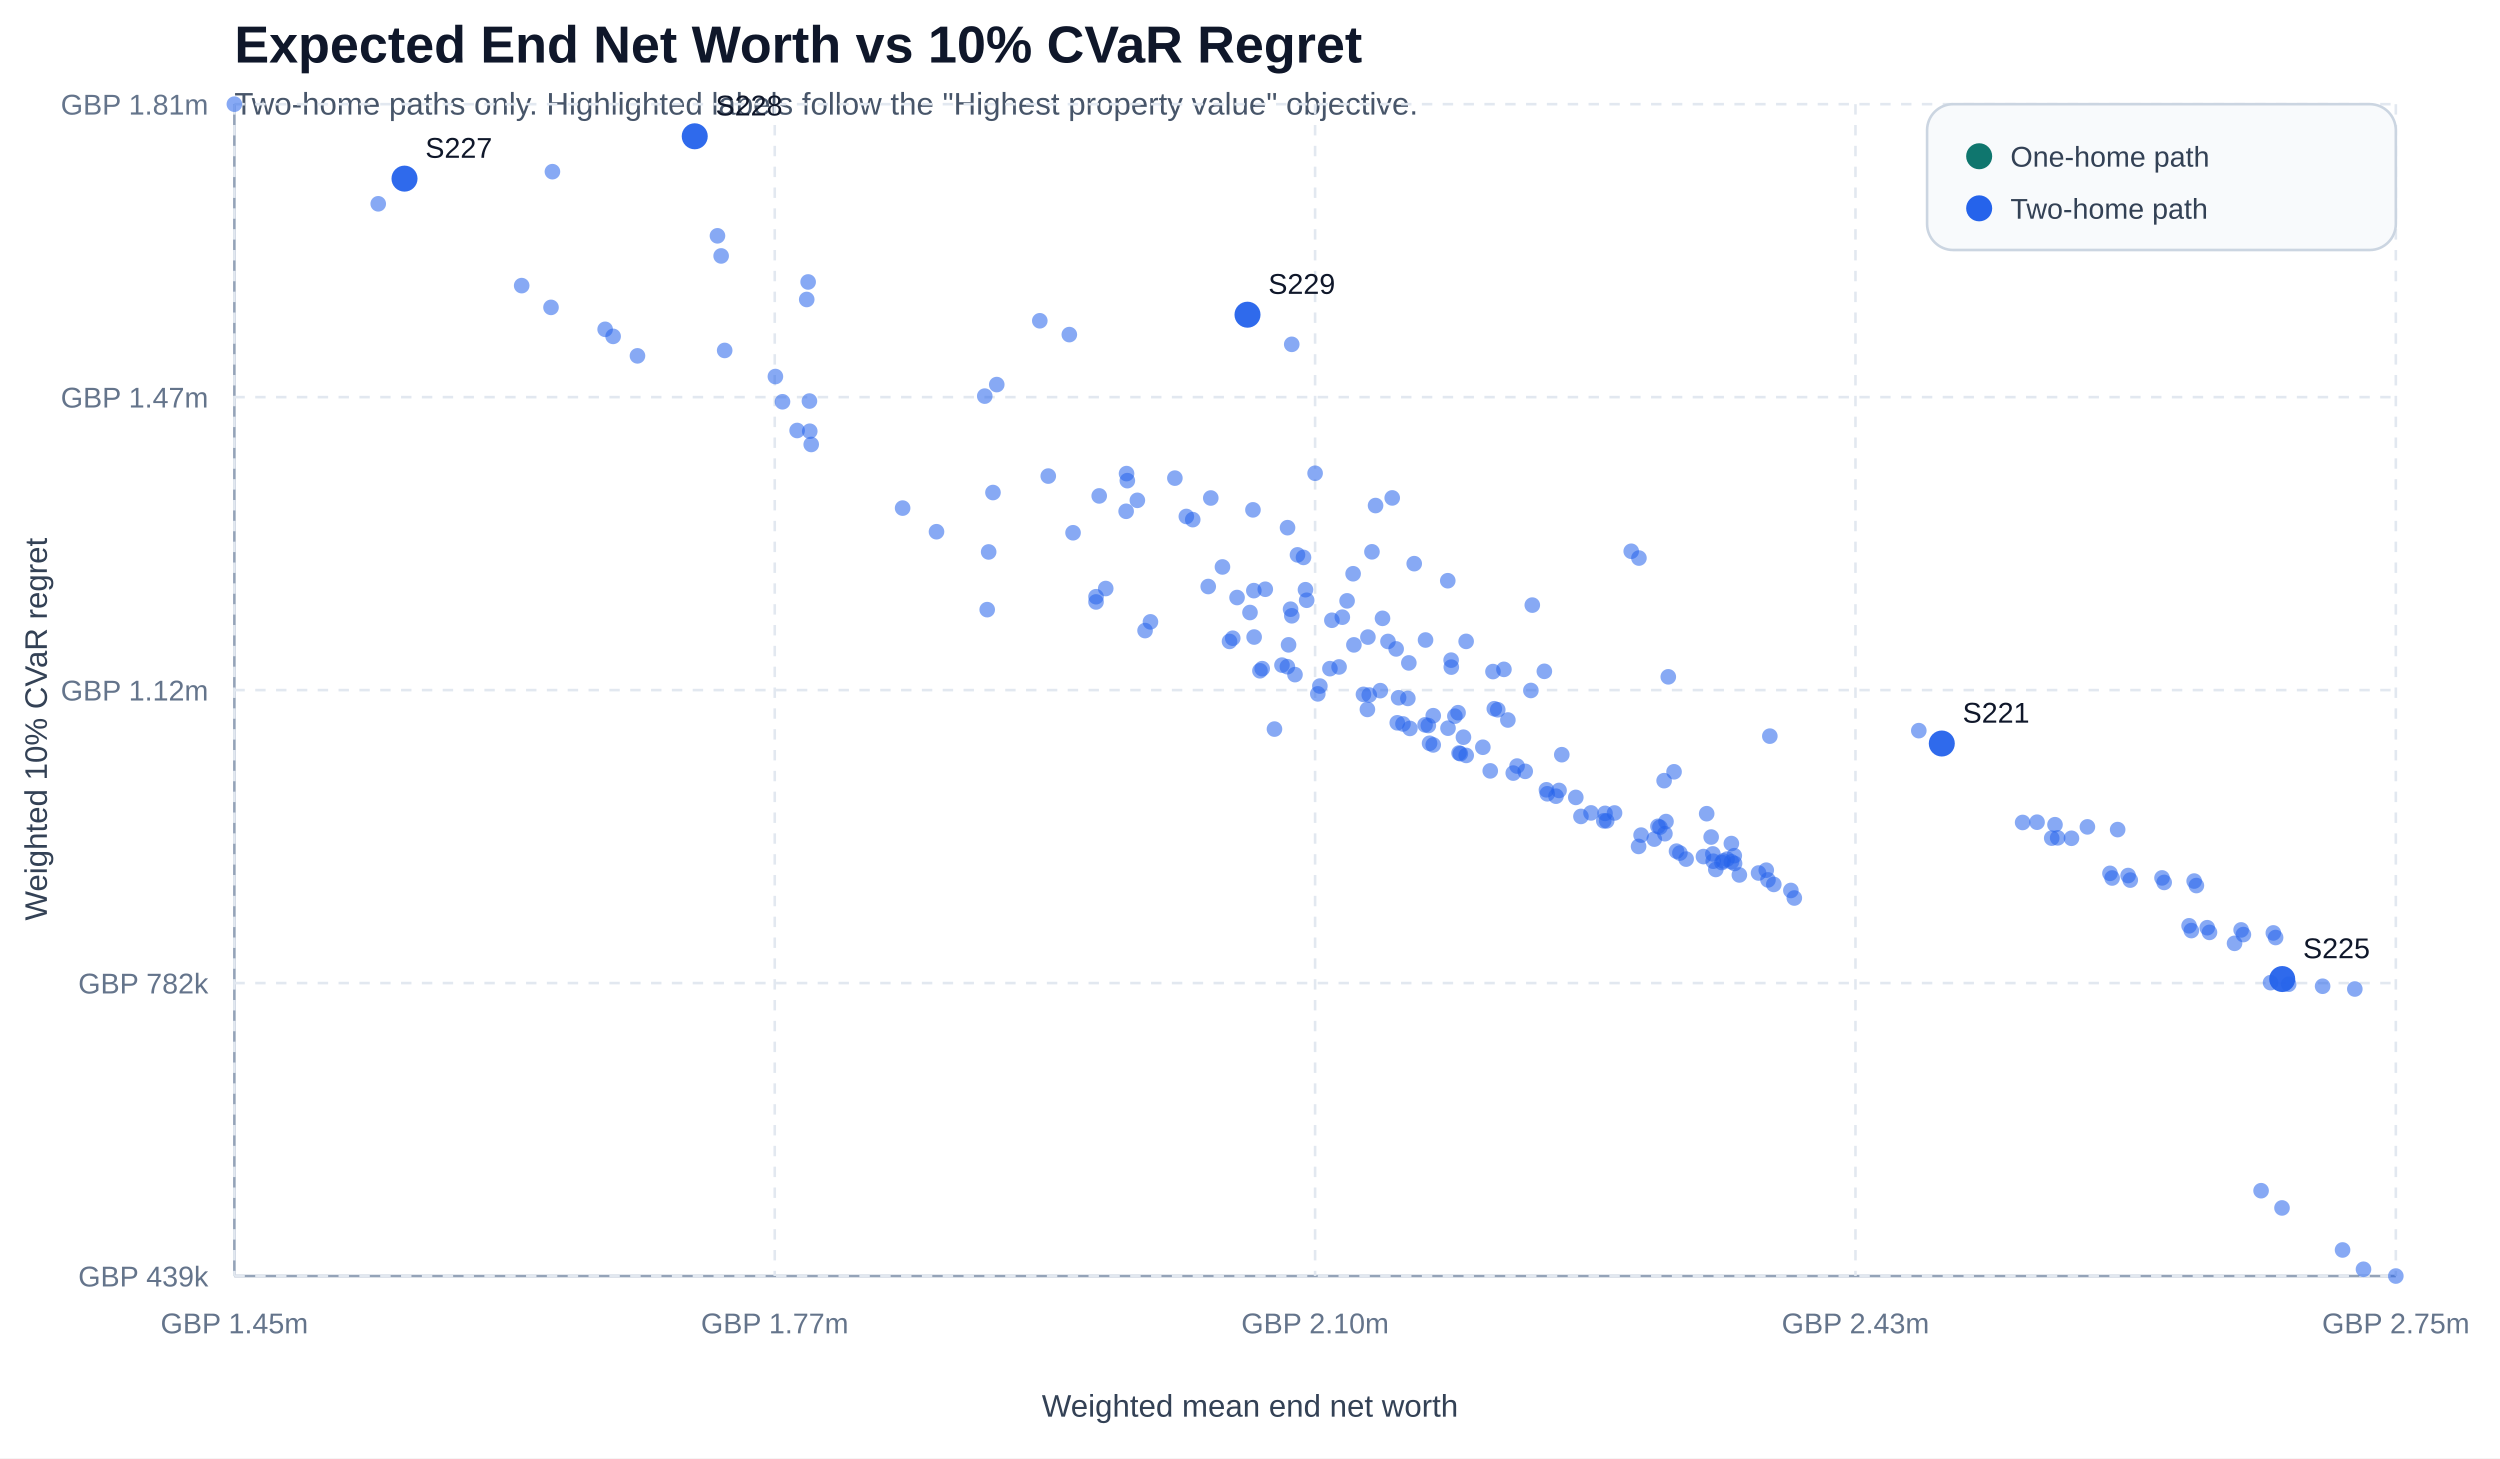
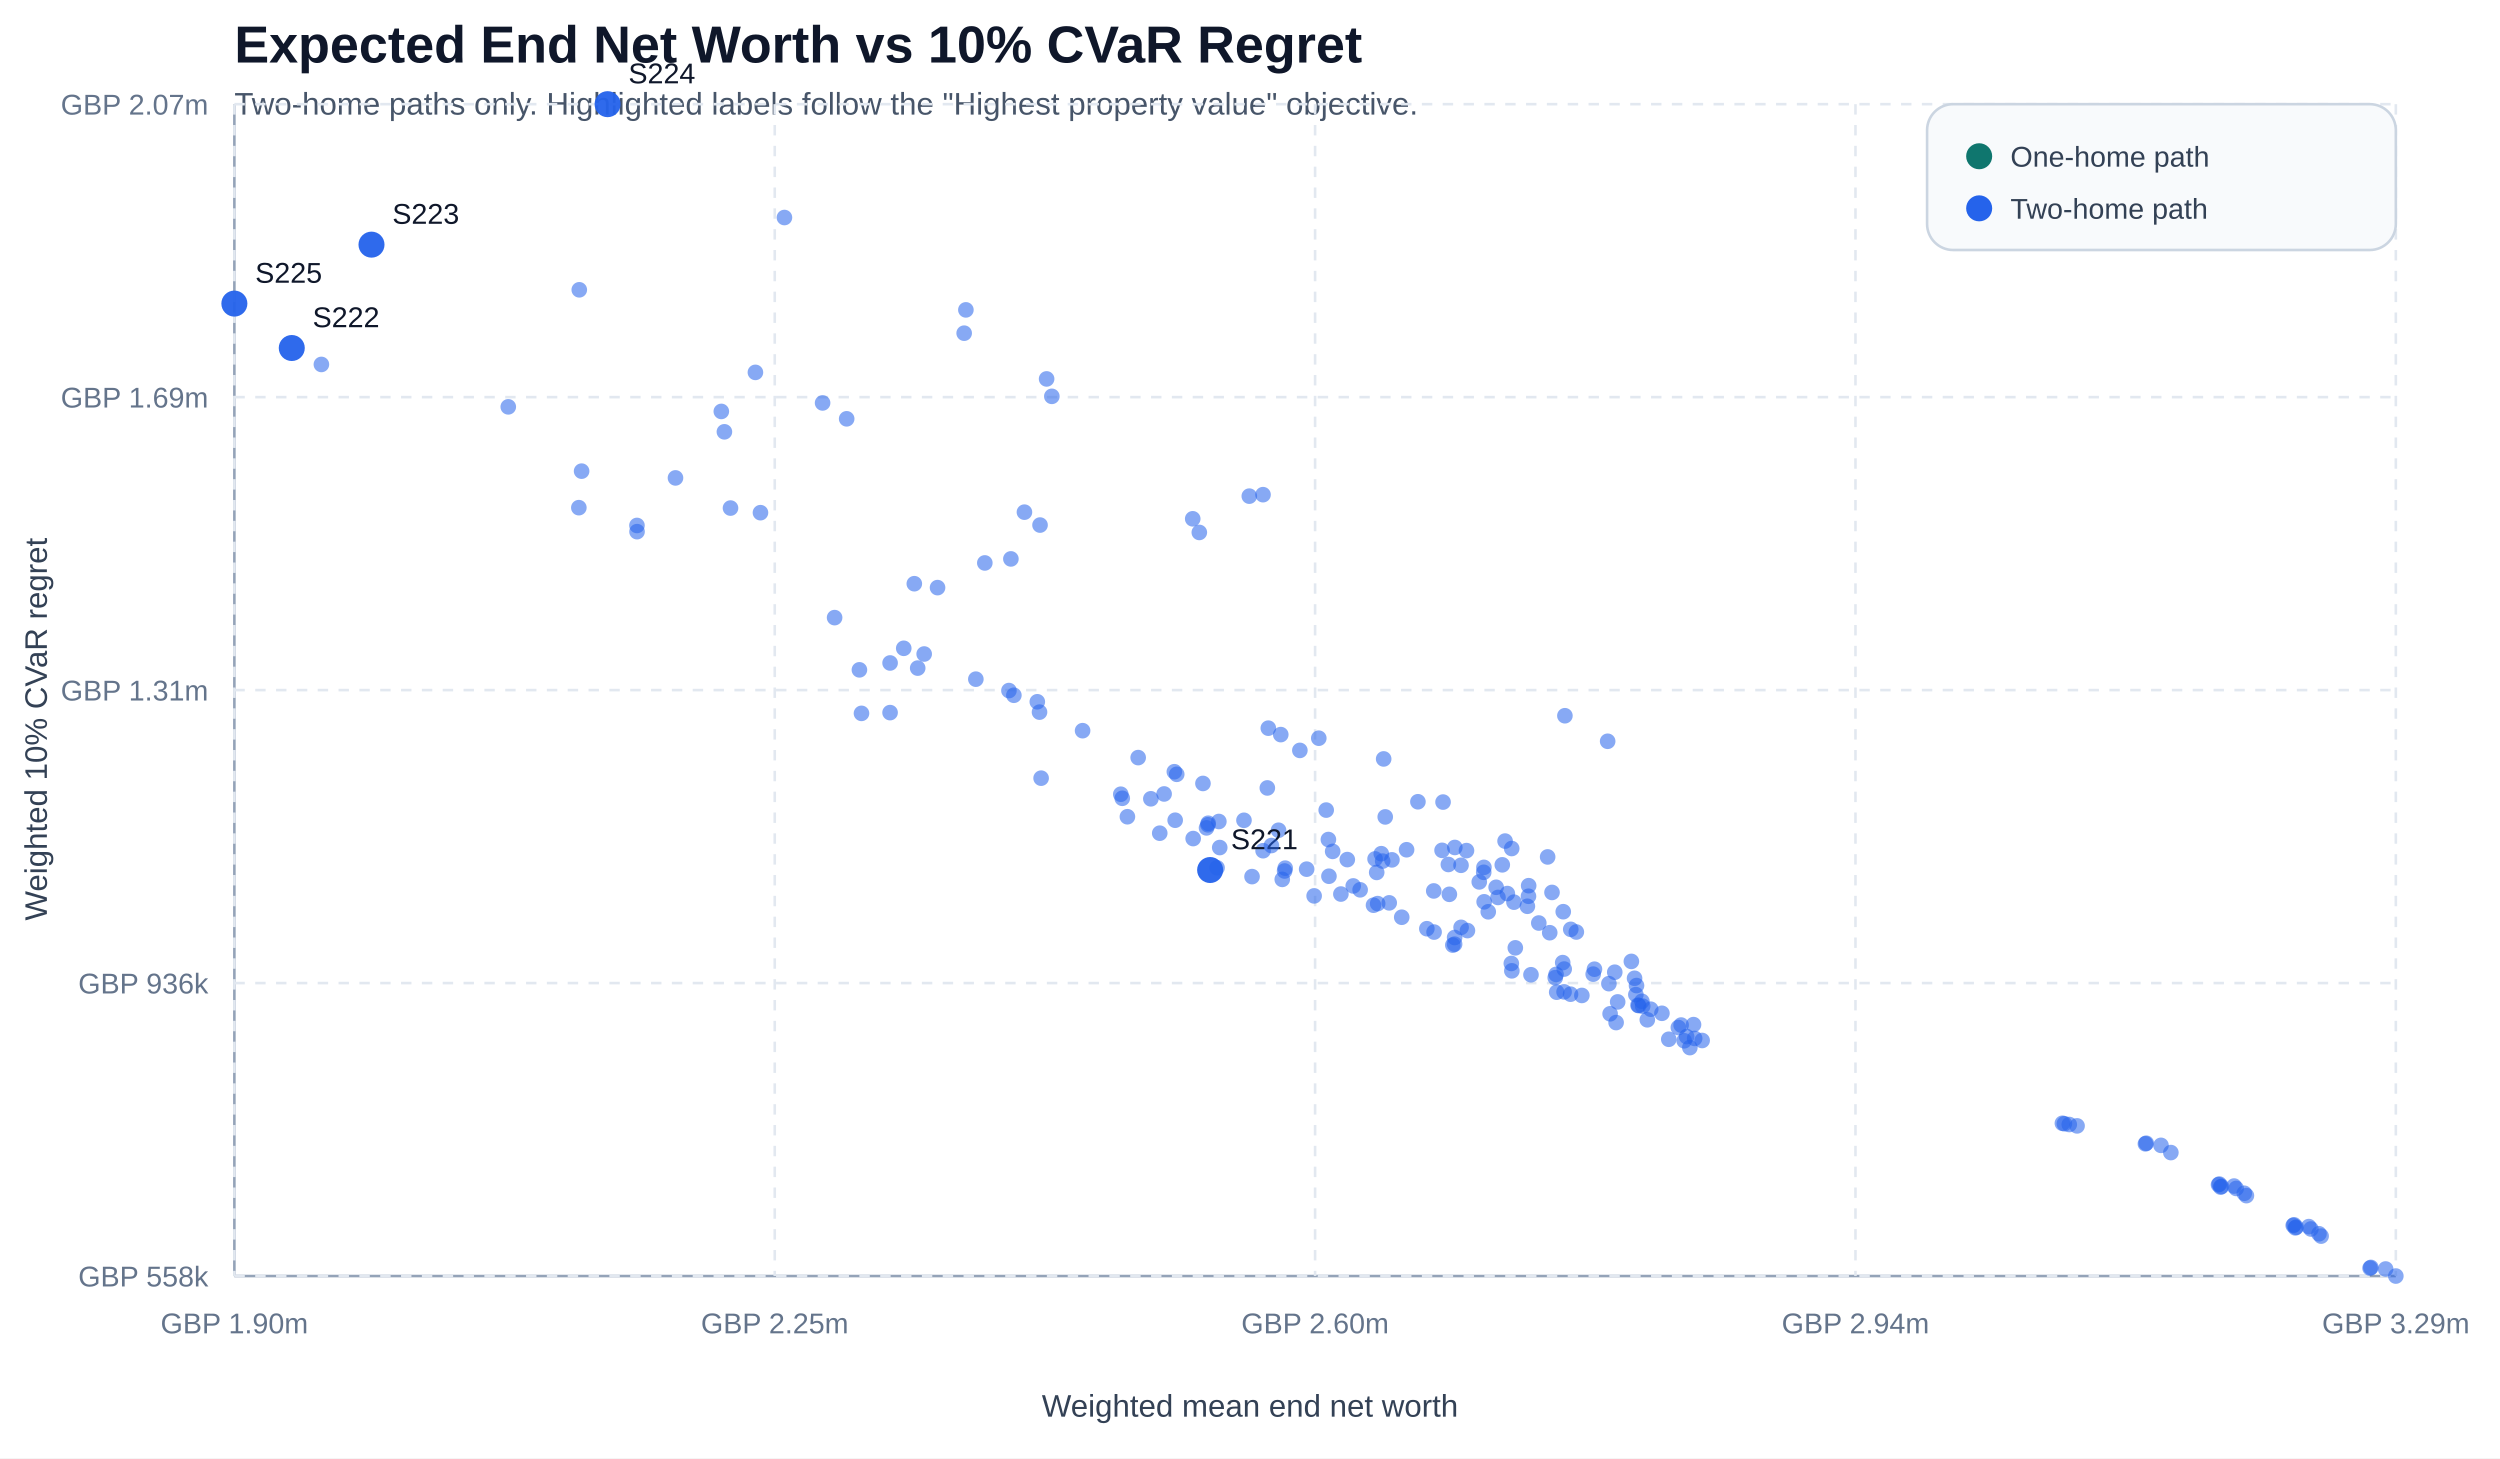
<svg xmlns="http://www.w3.org/2000/svg" width="960" height="560" viewBox="0 0 960 560">
  <rect width="960" height="560" fill="#ffffff" />
  <text x="90" y="24" font-size="20" font-family="Arial, sans-serif" font-weight="700" fill="#0f172a">Expected End Net Worth vs 10% CVaR Regret</text>
  <text x="90" y="44" font-size="12" font-family="Arial, sans-serif" fill="#475569">Two-home paths only. Highlighted labels follow the "Highest property value" objective.</text>
  <line x1="90" y1="490" x2="920" y2="490" stroke="#94a3b8" />
  <line x1="90" y1="40" x2="90" y2="490" stroke="#94a3b8" />
  <line x1="90" y1="40" x2="90" y2="490" stroke="#e2e8f0" stroke-dasharray="4 4" />
  <line x1="90" y1="490" x2="920" y2="490" stroke="#e2e8f0" stroke-dasharray="4 4" />
-   <text x="90" y="512" text-anchor="middle" font-size="11" font-family="Arial, sans-serif" fill="#64748b">GBP 1.45m</text>
-   <text x="80" y="494" text-anchor="end" font-size="11" font-family="Arial, sans-serif" fill="#64748b">GBP 439k</text>
+   <text x="90" y="512" text-anchor="middle" font-size="11" font-family="Arial, sans-serif" fill="#64748b">GBP 1.90m</text>
+   <text x="80" y="494" text-anchor="end" font-size="11" font-family="Arial, sans-serif" fill="#64748b">GBP 558k</text>
  <line x1="297.5" y1="40" x2="297.5" y2="490" stroke="#e2e8f0" stroke-dasharray="4 4" />
  <line x1="90" y1="377.5" x2="920" y2="377.5" stroke="#e2e8f0" stroke-dasharray="4 4" />
-   <text x="297.5" y="512" text-anchor="middle" font-size="11" font-family="Arial, sans-serif" fill="#64748b">GBP 1.77m</text>
-   <text x="80" y="381.5" text-anchor="end" font-size="11" font-family="Arial, sans-serif" fill="#64748b">GBP 782k</text>
+   <text x="297.5" y="512" text-anchor="middle" font-size="11" font-family="Arial, sans-serif" fill="#64748b">GBP 2.25m</text>
+   <text x="80" y="381.5" text-anchor="end" font-size="11" font-family="Arial, sans-serif" fill="#64748b">GBP 936k</text>
  <line x1="505" y1="40" x2="505" y2="490" stroke="#e2e8f0" stroke-dasharray="4 4" />
  <line x1="90" y1="265" x2="920" y2="265" stroke="#e2e8f0" stroke-dasharray="4 4" />
-   <text x="505" y="512" text-anchor="middle" font-size="11" font-family="Arial, sans-serif" fill="#64748b">GBP 2.10m</text>
-   <text x="80" y="269" text-anchor="end" font-size="11" font-family="Arial, sans-serif" fill="#64748b">GBP 1.12m</text>
+   <text x="505" y="512" text-anchor="middle" font-size="11" font-family="Arial, sans-serif" fill="#64748b">GBP 2.60m</text>
+   <text x="80" y="269" text-anchor="end" font-size="11" font-family="Arial, sans-serif" fill="#64748b">GBP 1.31m</text>
  <line x1="712.5" y1="40" x2="712.5" y2="490" stroke="#e2e8f0" stroke-dasharray="4 4" />
  <line x1="90" y1="152.5" x2="920" y2="152.5" stroke="#e2e8f0" stroke-dasharray="4 4" />
-   <text x="712.5" y="512" text-anchor="middle" font-size="11" font-family="Arial, sans-serif" fill="#64748b">GBP 2.43m</text>
-   <text x="80" y="156.5" text-anchor="end" font-size="11" font-family="Arial, sans-serif" fill="#64748b">GBP 1.47m</text>
+   <text x="712.5" y="512" text-anchor="middle" font-size="11" font-family="Arial, sans-serif" fill="#64748b">GBP 2.94m</text>
+   <text x="80" y="156.5" text-anchor="end" font-size="11" font-family="Arial, sans-serif" fill="#64748b">GBP 1.69m</text>
  <line x1="920" y1="40" x2="920" y2="490" stroke="#e2e8f0" stroke-dasharray="4 4" />
  <line x1="90" y1="40" x2="920" y2="40" stroke="#e2e8f0" stroke-dasharray="4 4" />
-   <text x="920" y="512" text-anchor="middle" font-size="11" font-family="Arial, sans-serif" fill="#64748b">GBP 2.75m</text>
-   <text x="80" y="44" text-anchor="end" font-size="11" font-family="Arial, sans-serif" fill="#64748b">GBP 1.81m</text>
+   <text x="920" y="512" text-anchor="middle" font-size="11" font-family="Arial, sans-serif" fill="#64748b">GBP 3.29m</text>
+   <text x="80" y="44" text-anchor="end" font-size="11" font-family="Arial, sans-serif" fill="#64748b">GBP 2.07m</text>
  <polyline points="920,490" fill="none" stroke="#0f766e" stroke-width="2.5" />
-   <circle cx="548.948" cy="285.415" r="3" fill="#2563eb" opacity="0.55" />
-   <circle cx="483.819" cy="257.584" r="3" fill="#2563eb" opacity="0.55" />
-   <circle cx="506.037" cy="266.446" r="3" fill="#2563eb" opacity="0.55" />
-   <circle cx="560.278" cy="289.164" r="3" fill="#2563eb" opacity="0.55" />
-   <circle cx="536.544" cy="277.553" r="3" fill="#2563eb" opacity="0.55" />
-   <circle cx="647.477" cy="329.896" r="3" fill="#2563eb" opacity="0.55" />
-   <circle cx="441.774" cy="238.793" r="3" fill="#2563eb" opacity="0.55" />
-   <circle cx="573.304" cy="257.886" r="3" fill="#2563eb" opacity="0.55" />
-   <circle cx="629.215" cy="325.03" r="3" fill="#2563eb" opacity="0.55" />
-   <circle cx="484.683" cy="256.763" r="3" fill="#2563eb" opacity="0.55" />
-   <circle cx="597.499" cy="305.733" r="3" fill="#2563eb" opacity="0.55" />
-   <circle cx="610.951" cy="312.157" r="3" fill="#2563eb" opacity="0.55" />
-   <circle cx="658.864" cy="333.877" r="3" fill="#2563eb" opacity="0.55" />
-   <circle cx="562.998" cy="246.292" r="3" fill="#2563eb" opacity="0.55" />
-   <circle cx="420.878" cy="231.15" r="3" fill="#2563eb" opacity="0.55" />
-   <circle cx="557.295" cy="256.173" r="3" fill="#2563eb" opacity="0.55" />
-   <circle cx="538.747" cy="277.993" r="3" fill="#2563eb" opacity="0.55" />
-   <circle cx="572.257" cy="296.018" r="3" fill="#2563eb" opacity="0.55" />
-   <circle cx="639.746" cy="315.482" r="3" fill="#2563eb" opacity="0.55" />
-   <circle cx="557.234" cy="253.497" r="3" fill="#2563eb" opacity="0.55" />
-   <circle cx="594.155" cy="304.814" r="3" fill="#2563eb" opacity="0.55" />
-   <circle cx="645.08" cy="327.574" r="3" fill="#2563eb" opacity="0.55" />
-   <circle cx="635.24" cy="322.22" r="3" fill="#2563eb" opacity="0.55" />
-   <circle cx="581.093" cy="296.868" r="3" fill="#2563eb" opacity="0.55" />
-   <circle cx="547.227" cy="278.343" r="3" fill="#2563eb" opacity="0.55" />
-   <circle cx="523.568" cy="266.64" r="3" fill="#2563eb" opacity="0.55" />
-   <circle cx="616.971" cy="315.213" r="3" fill="#2563eb" opacity="0.55" />
-   <circle cx="547.403" cy="245.765" r="3" fill="#2563eb" opacity="0.55" />
-   <circle cx="607.08" cy="313.507" r="3" fill="#2563eb" opacity="0.55" />
-   <circle cx="598.677" cy="303.532" r="3" fill="#2563eb" opacity="0.55" />
-   <circle cx="494.348" cy="256.014" r="3" fill="#2563eb" opacity="0.55" />
-   <circle cx="615.855" cy="315.202" r="3" fill="#2563eb" opacity="0.55" />
-   <circle cx="585.686" cy="296.196" r="3" fill="#2563eb" opacity="0.55" />
-   <circle cx="561.961" cy="283.082" r="3" fill="#2563eb" opacity="0.55" />
-   <circle cx="541.406" cy="279.715" r="3" fill="#2563eb" opacity="0.55" />
-   <circle cx="550.353" cy="286.052" r="3" fill="#2563eb" opacity="0.55" />
-   <circle cx="667.917" cy="335.982" r="3" fill="#2563eb" opacity="0.55" />
-   <circle cx="619.985" cy="312.181" r="3" fill="#2563eb" opacity="0.55" />
-   <circle cx="540.991" cy="254.559" r="3" fill="#2563eb" opacity="0.55" />
-   <circle cx="536.123" cy="249.184" r="3" fill="#2563eb" opacity="0.55" />
-   <circle cx="530.882" cy="237.443" r="3" fill="#2563eb" opacity="0.55" />
-   <circle cx="654.128" cy="328.925" r="3" fill="#2563eb" opacity="0.55" />
-   <circle cx="472.132" cy="246.303" r="3" fill="#2563eb" opacity="0.55" />
-   <circle cx="517.278" cy="230.728" r="3" fill="#2563eb" opacity="0.55" />
-   <circle cx="582.558" cy="294.166" r="3" fill="#2563eb" opacity="0.55" />
-   <circle cx="525.795" cy="266.894" r="3" fill="#2563eb" opacity="0.55" />
-   <circle cx="689.018" cy="344.838" r="3" fill="#2563eb" opacity="0.55" />
-   <circle cx="630.179" cy="320.685" r="3" fill="#2563eb" opacity="0.55" />
-   <circle cx="616.338" cy="312.333" r="3" fill="#2563eb" opacity="0.55" />
-   <circle cx="540.614" cy="268.191" r="3" fill="#2563eb" opacity="0.55" />
-   <circle cx="525.278" cy="244.641" r="3" fill="#2563eb" opacity="0.55" />
-   <circle cx="506.828" cy="263.449" r="3" fill="#2563eb" opacity="0.55" />
-   <circle cx="605.105" cy="306.202" r="3" fill="#2563eb" opacity="0.55" />
-   <circle cx="511.439" cy="238.181" r="3" fill="#2563eb" opacity="0.55" />
-   <circle cx="661.717" cy="330.586" r="3" fill="#2563eb" opacity="0.55" />
-   <circle cx="560.763" cy="289.418" r="3" fill="#2563eb" opacity="0.55" />
-   <circle cx="496.055" cy="236.467" r="3" fill="#2563eb" opacity="0.55" />
-   <circle cx="473.375" cy="245.078" r="3" fill="#2563eb" opacity="0.55" />
-   <circle cx="657.869" cy="330.706" r="3" fill="#2563eb" opacity="0.55" />
-   <circle cx="664.874" cy="330.934" r="3" fill="#2563eb" opacity="0.55" />
-   <circle cx="643.78" cy="326.843" r="3" fill="#2563eb" opacity="0.55" />
-   <circle cx="420.879" cy="229.136" r="3" fill="#2563eb" opacity="0.55" />
-   <circle cx="569.41" cy="286.943" r="3" fill="#2563eb" opacity="0.55" />
-   <circle cx="593.834" cy="303.283" r="3" fill="#2563eb" opacity="0.55" />
-   <circle cx="657.736" cy="327.906" r="3" fill="#2563eb" opacity="0.55" />
-   <circle cx="525.082" cy="272.42" r="3" fill="#2563eb" opacity="0.55" />
-   <circle cx="587.854" cy="265.142" r="3" fill="#2563eb" opacity="0.55" />
-   <circle cx="599.722" cy="289.803" r="3" fill="#2563eb" opacity="0.55" />
-   <circle cx="492.278" cy="255.403" r="3" fill="#2563eb" opacity="0.55" />
-   <circle cx="593.03" cy="257.788" r="3" fill="#2563eb" opacity="0.55" />
-   <circle cx="573.814" cy="272.155" r="3" fill="#2563eb" opacity="0.55" />
-   <circle cx="497.277" cy="259.056" r="3" fill="#2563eb" opacity="0.55" />
-   <circle cx="681.139" cy="339.621" r="3" fill="#2563eb" opacity="0.55" />
-   <circle cx="515.452" cy="236.995" r="3" fill="#2563eb" opacity="0.55" />
-   <circle cx="559.901" cy="273.676" r="3" fill="#2563eb" opacity="0.55" />
-   <circle cx="575.135" cy="272.55" r="3" fill="#2563eb" opacity="0.55" />
-   <circle cx="481.587" cy="244.621" r="3" fill="#2563eb" opacity="0.55" />
-   <circle cx="661.206" cy="331.213" r="3" fill="#2563eb" opacity="0.55" />
-   <circle cx="577.509" cy="257.035" r="3" fill="#2563eb" opacity="0.55" />
-   <circle cx="548.478" cy="278.603" r="3" fill="#2563eb" opacity="0.55" />
-   <circle cx="636.646" cy="317.303" r="3" fill="#2563eb" opacity="0.55" />
-   <circle cx="655.364" cy="312.46" r="3" fill="#2563eb" opacity="0.55" />
-   <circle cx="501.764" cy="230.498" r="3" fill="#2563eb" opacity="0.55" />
-   <circle cx="675.289" cy="335.236" r="3" fill="#2563eb" opacity="0.55" />
-   <circle cx="519.898" cy="247.633" r="3" fill="#2563eb" opacity="0.55" />
+   <circle cx="557.884" cy="362.924" r="3" fill="#2563eb" opacity="0.55" />
+   <circle cx="493.283" cy="334.461" r="3" fill="#2563eb" opacity="0.55" />
+   <circle cx="600.08" cy="369.644" r="3" fill="#2563eb" opacity="0.55" />
+   <circle cx="620.066" cy="373.333" r="3" fill="#2563eb" opacity="0.55" />
+   <circle cx="514.9" cy="343.313" r="3" fill="#2563eb" opacity="0.55" />
+   <circle cx="527.43" cy="347.602" r="3" fill="#2563eb" opacity="0.55" />
+   <circle cx="550.686" cy="357.916" r="3" fill="#2563eb" opacity="0.55" />
+   <circle cx="492.389" cy="337.686" r="3" fill="#2563eb" opacity="0.55" />
+   <circle cx="451.268" cy="314.966" r="3" fill="#2563eb" opacity="0.55" />
+   <circle cx="504.629" cy="344.022" r="3" fill="#2563eb" opacity="0.55" />
+   <circle cx="530.412" cy="327.816" r="3" fill="#2563eb" opacity="0.55" />
+   <circle cx="430.951" cy="306.546" r="3" fill="#2563eb" opacity="0.55" />
+   <circle cx="493.515" cy="333.369" r="3" fill="#2563eb" opacity="0.55" />
+   <circle cx="590.896" cy="354.44" r="3" fill="#2563eb" opacity="0.55" />
+   <circle cx="556.557" cy="343.417" r="3" fill="#2563eb" opacity="0.55" />
+   <circle cx="595.095" cy="358.161" r="3" fill="#2563eb" opacity="0.55" />
+   <circle cx="529.023" cy="346.986" r="3" fill="#2563eb" opacity="0.55" />
+   <circle cx="603.168" cy="356.868" r="3" fill="#2563eb" opacity="0.55" />
+   <circle cx="563.495" cy="357.341" r="3" fill="#2563eb" opacity="0.55" />
+   <circle cx="451.863" cy="297.335" r="3" fill="#2563eb" opacity="0.55" />
+   <circle cx="510.315" cy="336.474" r="3" fill="#2563eb" opacity="0.55" />
+   <circle cx="600.285" cy="350.091" r="3" fill="#2563eb" opacity="0.55" />
+   <circle cx="576.874" cy="332.095" r="3" fill="#2563eb" opacity="0.55" />
+   <circle cx="586.517" cy="348.006" r="3" fill="#2563eb" opacity="0.55" />
+   <circle cx="485.027" cy="326.674" r="3" fill="#2563eb" opacity="0.55" />
+   <circle cx="437.06" cy="290.918" r="3" fill="#2563eb" opacity="0.55" />
+   <circle cx="480.781" cy="336.617" r="3" fill="#2563eb" opacity="0.55" />
+   <circle cx="574.517" cy="340.715" r="3" fill="#2563eb" opacity="0.55" />
+   <circle cx="620.588" cy="392.664" r="3" fill="#2563eb" opacity="0.55" />
+   <circle cx="415.715" cy="280.582" r="3" fill="#2563eb" opacity="0.55" />
+   <circle cx="533.46" cy="346.697" r="3" fill="#2563eb" opacity="0.55" />
+   <circle cx="595.972" cy="342.696" r="3" fill="#2563eb" opacity="0.55" />
+   <circle cx="517.361" cy="330.083" r="3" fill="#2563eb" opacity="0.55" />
+   <circle cx="647.67" cy="398.04" r="3" fill="#2563eb" opacity="0.55" />
+   <circle cx="580.549" cy="372.802" r="3" fill="#2563eb" opacity="0.55" />
+   <circle cx="640.811" cy="399.078" r="3" fill="#2563eb" opacity="0.55" />
+   <circle cx="618.285" cy="389.296" r="3" fill="#2563eb" opacity="0.55" />
+   <circle cx="450.948" cy="296.339" r="3" fill="#2563eb" opacity="0.55" />
+   <circle cx="646.727" cy="399.655" r="3" fill="#2563eb" opacity="0.55" />
+   <circle cx="645.554" cy="393.621" r="3" fill="#2563eb" opacity="0.55" />
+   <circle cx="650.745" cy="398.75" r="3" fill="#2563eb" opacity="0.55" />
+   <circle cx="528.651" cy="335.012" r="3" fill="#2563eb" opacity="0.55" />
+   <circle cx="644.486" cy="394.57" r="3" fill="#2563eb" opacity="0.55" />
+   <circle cx="461.934" cy="300.846" r="3" fill="#2563eb" opacity="0.55" />
+   <circle cx="605.313" cy="357.894" r="3" fill="#2563eb" opacity="0.55" />
+   <circle cx="463.307" cy="317.907" r="3" fill="#2563eb" opacity="0.55" />
+   <circle cx="445.339" cy="319.946" r="3" fill="#2563eb" opacity="0.55" />
+   <circle cx="575.228" cy="344.624" r="3" fill="#2563eb" opacity="0.55" />
+   <circle cx="530.94" cy="330.66" r="3" fill="#2563eb" opacity="0.55" />
+   <circle cx="571.488" cy="350.125" r="3" fill="#2563eb" opacity="0.55" />
+   <circle cx="569.914" cy="346.294" r="3" fill="#2563eb" opacity="0.55" />
+   <circle cx="586.933" cy="344.164" r="3" fill="#2563eb" opacity="0.55" />
+   <circle cx="399.174" cy="273.454" r="3" fill="#2563eb" opacity="0.55" />
+   <circle cx="553.753" cy="326.53" r="3" fill="#2563eb" opacity="0.55" />
+   <circle cx="389.326" cy="266.98" r="3" fill="#2563eb" opacity="0.55" />
+   <circle cx="587.898" cy="374.302" r="3" fill="#2563eb" opacity="0.55" />
+   <circle cx="600.603" cy="380.877" r="3" fill="#2563eb" opacity="0.55" />
+   <circle cx="563.13" cy="326.631" r="3" fill="#2563eb" opacity="0.55" />
+   <circle cx="534.504" cy="330.184" r="3" fill="#2563eb" opacity="0.55" />
+   <circle cx="578.822" cy="343.128" r="3" fill="#2563eb" opacity="0.55" />
+   <circle cx="486.657" cy="302.568" r="3" fill="#2563eb" opacity="0.55" />
+   <circle cx="632.566" cy="391.6" r="3" fill="#2563eb" opacity="0.55" />
+   <circle cx="463.939" cy="316.125" r="3" fill="#2563eb" opacity="0.55" />
+   <circle cx="628.981" cy="386.01" r="3" fill="#2563eb" opacity="0.55" />
+   <circle cx="621.184" cy="384.732" r="3" fill="#2563eb" opacity="0.55" />
+   <circle cx="587.005" cy="340.104" r="3" fill="#2563eb" opacity="0.55" />
+   <circle cx="467.346" cy="333.229" r="3" fill="#2563eb" opacity="0.55" />
+   <circle cx="630.792" cy="386.363" r="3" fill="#2563eb" opacity="0.55" />
+   <circle cx="558.65" cy="325.426" r="3" fill="#2563eb" opacity="0.55" />
+   <circle cx="561.03" cy="332.273" r="3" fill="#2563eb" opacity="0.55" />
+   <circle cx="597.772" cy="381.008" r="3" fill="#2563eb" opacity="0.55" />
+   <circle cx="617.82" cy="377.725" r="3" fill="#2563eb" opacity="0.55" />
+   <circle cx="581.363" cy="346.433" r="3" fill="#2563eb" opacity="0.55" />
+   <circle cx="432.926" cy="313.627" r="3" fill="#2563eb" opacity="0.55" />
+   <circle cx="650.314" cy="393.456" r="3" fill="#2563eb" opacity="0.55" />
+   <circle cx="597.213" cy="375.43" r="3" fill="#2563eb" opacity="0.55" />
+   <circle cx="580.494" cy="325.829" r="3" fill="#2563eb" opacity="0.55" />
+   <circle cx="558.569" cy="362.559" r="3" fill="#2563eb" opacity="0.55" />
+   <circle cx="569.828" cy="333.069" r="3" fill="#2563eb" opacity="0.55" />
+   <circle cx="627.67" cy="375.66" r="3" fill="#2563eb" opacity="0.55" />
+   <circle cx="569.745" cy="334.968" r="3" fill="#2563eb" opacity="0.55" />
+   <circle cx="648.903" cy="402.277" r="3" fill="#2563eb" opacity="0.55" />
+   <circle cx="629.262" cy="386.143" r="3" fill="#2563eb" opacity="0.55" />
+   <circle cx="468.04" cy="315.454" r="3" fill="#2563eb" opacity="0.55" />
+   <circle cx="430.381" cy="304.983" r="3" fill="#2563eb" opacity="0.55" />
+   <circle cx="547.906" cy="356.627" r="3" fill="#2563eb" opacity="0.55" />
+   <circle cx="487.034" cy="279.618" r="3" fill="#2563eb" opacity="0.55" />
+   <circle cx="398.326" cy="269.484" r="3" fill="#2563eb" opacity="0.55" />
+   <circle cx="581.881" cy="363.971" r="3" fill="#2563eb" opacity="0.55" />
+   <circle cx="568.036" cy="338.652" r="3" fill="#2563eb" opacity="0.55" />
+   <circle cx="626.446" cy="369.178" r="3" fill="#2563eb" opacity="0.55" />
+   <circle cx="628.166" cy="381.938" r="3" fill="#2563eb" opacity="0.55" />
+   <circle cx="603.088" cy="381.767" r="3" fill="#2563eb" opacity="0.55" />
+   <circle cx="374.724" cy="260.8" r="3" fill="#2563eb" opacity="0.55" />
+   <circle cx="387.437" cy="265.177" r="3" fill="#2563eb" opacity="0.55" />
+   <circle cx="531.93" cy="313.693" r="3" fill="#2563eb" opacity="0.55" />
+   <circle cx="630.486" cy="384.502" r="3" fill="#2563eb" opacity="0.55" />
+   <circle cx="354.883" cy="251.141" r="3" fill="#2563eb" opacity="0.55" />
+   <circle cx="556.173" cy="331.961" r="3" fill="#2563eb" opacity="0.55" />
+   <circle cx="653.621" cy="399.547" r="3" fill="#2563eb" opacity="0.55" />
+   <circle cx="597.538" cy="374.17" r="3" fill="#2563eb" opacity="0.55" />
+   <circle cx="511.741" cy="326.931" r="3" fill="#2563eb" opacity="0.55" />
+   <circle cx="491.813" cy="282.087" r="3" fill="#2563eb" opacity="0.55" />
+   <circle cx="509.26" cy="311.074" r="3" fill="#2563eb" opacity="0.55" />
+   <circle cx="607.433" cy="382.251" r="3" fill="#2563eb" opacity="0.55" />
+   <circle cx="458.177" cy="322.009" r="3" fill="#2563eb" opacity="0.55" />
+   <circle cx="347.036" cy="248.949" r="3" fill="#2563eb" opacity="0.55" />
+   <circle cx="628.421" cy="378.457" r="3" fill="#2563eb" opacity="0.55" />
+   <circle cx="558.573" cy="360.002" r="3" fill="#2563eb" opacity="0.55" />
+   <circle cx="499.147" cy="288.154" r="3" fill="#2563eb" opacity="0.55" />
+   <circle cx="550.559" cy="342.122" r="3" fill="#2563eb" opacity="0.55" />
+   <circle cx="477.688" cy="314.993" r="3" fill="#2563eb" opacity="0.55" />
+   <circle cx="594.294" cy="329.061" r="3" fill="#2563eb" opacity="0.55" />
+   <circle cx="544.48" cy="307.877" r="3" fill="#2563eb" opacity="0.55" />
+   <circle cx="522.293" cy="341.691" r="3" fill="#2563eb" opacity="0.55" />
+   <circle cx="633.871" cy="387.536" r="3" fill="#2563eb" opacity="0.55" />
+   <circle cx="600.652" cy="372.119" r="3" fill="#2563eb" opacity="0.55" />
+   <circle cx="611.787" cy="374.069" r="3" fill="#2563eb" opacity="0.55" />
+   <circle cx="554.131" cy="307.996" r="3" fill="#2563eb" opacity="0.55" />
+   <circle cx="510.105" cy="322.385" r="3" fill="#2563eb" opacity="0.55" />
+   <circle cx="447.02" cy="304.88" r="3" fill="#2563eb" opacity="0.55" />
+   <circle cx="561.063" cy="356.099" r="3" fill="#2563eb" opacity="0.55" />
+   <circle cx="580.349" cy="369.969" r="3" fill="#2563eb" opacity="0.55" />
+   <circle cx="638.177" cy="389.106" r="3" fill="#2563eb" opacity="0.55" />
+   <circle cx="612.272" cy="372.175" r="3" fill="#2563eb" opacity="0.55" />
+   <circle cx="540.128" cy="326.306" r="3" fill="#2563eb" opacity="0.55" />
+   <circle cx="577.95" cy="322.974" r="3" fill="#2563eb" opacity="0.55" />
+   <circle cx="538.264" cy="352.219" r="3" fill="#2563eb" opacity="0.55" />
+   <circle cx="468.377" cy="325.458" r="3" fill="#2563eb" opacity="0.55" />
+   <circle cx="490.957" cy="318.816" r="3" fill="#2563eb" opacity="0.55" />
+   <circle cx="501.752" cy="333.758" r="3" fill="#2563eb" opacity="0.55" />
+   <circle cx="528.027" cy="329.827" r="3" fill="#2563eb" opacity="0.55" />
+   <circle cx="399.787" cy="298.817" r="3" fill="#2563eb" opacity="0.55" />
+   <circle cx="519.641" cy="340.199" r="3" fill="#2563eb" opacity="0.55" />
+   <circle cx="360.017" cy="225.646" r="3" fill="#2563eb" opacity="0.55" />
+   <circle cx="341.79" cy="273.645" r="3" fill="#2563eb" opacity="0.55" />
+   <circle cx="399.372" cy="201.624" r="3" fill="#2563eb" opacity="0.55" />
+   <circle cx="460.539" cy="204.456" r="3" fill="#2563eb" opacity="0.55" />
  <circle cx="920" cy="490" r="3" fill="#2563eb" opacity="0.55" />
-   <circle cx="666.078" cy="331.573" r="3" fill="#2563eb" opacity="0.55" />
-   <circle cx="501.299" cy="226.448" r="3" fill="#2563eb" opacity="0.55" />
-   <circle cx="543.06" cy="216.445" r="3" fill="#2563eb" opacity="0.55" />
-   <circle cx="907.579" cy="487.399" r="3" fill="#2563eb" opacity="0.55" />
-   <circle cx="563.026" cy="290.083" r="3" fill="#2563eb" opacity="0.55" />
-   <circle cx="665.966" cy="328.581" r="3" fill="#2563eb" opacity="0.55" />
-   <circle cx="530.039" cy="265.209" r="3" fill="#2563eb" opacity="0.55" />
-   <circle cx="639.327" cy="320.143" r="3" fill="#2563eb" opacity="0.55" />
-   <circle cx="424.601" cy="225.993" r="3" fill="#2563eb" opacity="0.55" />
-   <circle cx="495.575" cy="233.931" r="3" fill="#2563eb" opacity="0.55" />
-   <circle cx="479.996" cy="235.206" r="3" fill="#2563eb" opacity="0.55" />
-   <circle cx="899.545" cy="479.989" r="3" fill="#2563eb" opacity="0.55" />
-   <circle cx="678.246" cy="334.149" r="3" fill="#2563eb" opacity="0.55" />
-   <circle cx="359.614" cy="204.183" r="3" fill="#2563eb" opacity="0.55" />
-   <circle cx="642.835" cy="296.368" r="3" fill="#2563eb" opacity="0.55" />
-   <circle cx="579.023" cy="276.483" r="3" fill="#2563eb" opacity="0.55" />
-   <circle cx="637.413" cy="317.64" r="3" fill="#2563eb" opacity="0.55" />
-   <circle cx="379.644" cy="211.946" r="3" fill="#2563eb" opacity="0.55" />
-   <circle cx="519.594" cy="220.32" r="3" fill="#2563eb" opacity="0.55" />
-   <circle cx="687.695" cy="341.937" r="3" fill="#2563eb" opacity="0.55" />
-   <circle cx="550.366" cy="274.827" r="3" fill="#2563eb" opacity="0.55" />
-   <circle cx="555.944" cy="222.994" r="3" fill="#2563eb" opacity="0.55" />
-   <circle cx="663.211" cy="329.89" r="3" fill="#2563eb" opacity="0.55" />
-   <circle cx="639.023" cy="299.776" r="3" fill="#2563eb" opacity="0.55" />
-   <circle cx="475.028" cy="229.447" r="3" fill="#2563eb" opacity="0.55" />
-   <circle cx="588.4" cy="232.363" r="3" fill="#2563eb" opacity="0.55" />
-   <circle cx="657.083" cy="321.422" r="3" fill="#2563eb" opacity="0.55" />
-   <circle cx="876.291" cy="463.846" r="3" fill="#2563eb" opacity="0.55" />
-   <circle cx="526.828" cy="211.896" r="3" fill="#2563eb" opacity="0.55" />
-   <circle cx="494.806" cy="247.62" r="3" fill="#2563eb" opacity="0.55" />
-   <circle cx="500.543" cy="214.044" r="3" fill="#2563eb" opacity="0.55" />
-   <circle cx="485.869" cy="226.269" r="3" fill="#2563eb" opacity="0.55" />
-   <circle cx="514.207" cy="256.105" r="3" fill="#2563eb" opacity="0.55" />
-   <circle cx="868.256" cy="457.23" r="3" fill="#2563eb" opacity="0.55" />
-   <circle cx="678.907" cy="337.878" r="3" fill="#2563eb" opacity="0.55" />
-   <circle cx="537.065" cy="267.933" r="3" fill="#2563eb" opacity="0.55" />
-   <circle cx="558.667" cy="275.001" r="3" fill="#2563eb" opacity="0.55" />
-   <circle cx="664.845" cy="323.926" r="3" fill="#2563eb" opacity="0.55" />
-   <circle cx="532.982" cy="246.325" r="3" fill="#2563eb" opacity="0.55" />
-   <circle cx="481.474" cy="226.804" r="3" fill="#2563eb" opacity="0.55" />
-   <circle cx="498.235" cy="213.069" r="3" fill="#2563eb" opacity="0.55" />
-   <circle cx="469.42" cy="217.709" r="3" fill="#2563eb" opacity="0.55" />
-   <circle cx="463.96" cy="225.225" r="3" fill="#2563eb" opacity="0.55" />
-   <circle cx="904.251" cy="379.782" r="3" fill="#2563eb" opacity="0.55" />
-   <circle cx="891.881" cy="378.715" r="3" fill="#2563eb" opacity="0.55" />
-   <circle cx="878.859" cy="377.935" r="3" fill="#2563eb" opacity="0.55" />
-   <circle cx="494.413" cy="202.623" r="3" fill="#2563eb" opacity="0.55" />
-   <circle cx="876.37" cy="375.953" r="5" fill="#2563eb" opacity="0.95" />
-   <text x="884.37" y="367.953" font-size="11" font-family="Arial, sans-serif" fill="#0f172a">S225</text>
-   <circle cx="871.896" cy="377.334" r="3" fill="#2563eb" opacity="0.55" />
-   <circle cx="873.832" cy="360.006" r="3" fill="#2563eb" opacity="0.55" />
-   <circle cx="872.962" cy="358.24" r="3" fill="#2563eb" opacity="0.55" />
-   <circle cx="858.065" cy="362.244" r="3" fill="#2563eb" opacity="0.55" />
-   <circle cx="861.462" cy="358.874" r="3" fill="#2563eb" opacity="0.55" />
-   <circle cx="860.592" cy="357.09" r="3" fill="#2563eb" opacity="0.55" />
-   <circle cx="848.44" cy="358.035" r="3" fill="#2563eb" opacity="0.55" />
-   <circle cx="847.57" cy="356.236" r="3" fill="#2563eb" opacity="0.55" />
-   <circle cx="841.477" cy="357.34" r="3" fill="#2563eb" opacity="0.55" />
-   <circle cx="840.608" cy="355.505" r="3" fill="#2563eb" opacity="0.55" />
-   <circle cx="458.008" cy="199.539" r="3" fill="#2563eb" opacity="0.55" />
-   <circle cx="843.412" cy="340.055" r="3" fill="#2563eb" opacity="0.55" />
-   <circle cx="481.137" cy="195.784" r="3" fill="#2563eb" opacity="0.55" />
-   <circle cx="842.559" cy="338.331" r="3" fill="#2563eb" opacity="0.55" />
-   <circle cx="831.043" cy="338.854" r="3" fill="#2563eb" opacity="0.55" />
-   <circle cx="830.212" cy="337.119" r="3" fill="#2563eb" opacity="0.55" />
-   <circle cx="818.02" cy="337.957" r="3" fill="#2563eb" opacity="0.55" />
-   <circle cx="817.193" cy="336.206" r="3" fill="#2563eb" opacity="0.55" />
-   <circle cx="811.058" cy="337.154" r="3" fill="#2563eb" opacity="0.55" />
-   <circle cx="810.231" cy="335.368" r="3" fill="#2563eb" opacity="0.55" />
-   <circle cx="432.435" cy="196.337" r="3" fill="#2563eb" opacity="0.55" />
-   <circle cx="813.179" cy="318.564" r="3" fill="#2563eb" opacity="0.55" />
-   <circle cx="795.443" cy="321.898" r="3" fill="#2563eb" opacity="0.55" />
-   <circle cx="790.142" cy="321.729" r="3" fill="#2563eb" opacity="0.55" />
-   <circle cx="787.86" cy="321.843" r="3" fill="#2563eb" opacity="0.55" />
-   <circle cx="801.564" cy="317.522" r="3" fill="#2563eb" opacity="0.55" />
-   <circle cx="789.117" cy="316.686" r="3" fill="#2563eb" opacity="0.55" />
-   <circle cx="455.556" cy="198.323" r="3" fill="#2563eb" opacity="0.55" />
-   <circle cx="464.938" cy="191.235" r="3" fill="#2563eb" opacity="0.55" />
-   <circle cx="782.229" cy="315.721" r="3" fill="#2563eb" opacity="0.55" />
-   <circle cx="776.691" cy="315.828" r="3" fill="#2563eb" opacity="0.55" />
-   <circle cx="422.095" cy="190.433" r="3" fill="#2563eb" opacity="0.55" />
-   <circle cx="436.744" cy="192.131" r="3" fill="#2563eb" opacity="0.55" />
-   <circle cx="745.649" cy="285.51" r="5" fill="#2563eb" opacity="0.95" />
-   <text x="753.649" y="277.51" font-size="11" font-family="Arial, sans-serif" fill="#0f172a">S221</text>
-   <circle cx="736.821" cy="280.567" r="3" fill="#2563eb" opacity="0.55" />
-   <circle cx="679.615" cy="282.681" r="3" fill="#2563eb" opacity="0.55" />
-   <circle cx="451.151" cy="183.6" r="3" fill="#2563eb" opacity="0.55" />
-   <circle cx="432.591" cy="181.864" r="3" fill="#2563eb" opacity="0.55" />
-   <circle cx="402.534" cy="182.819" r="3" fill="#2563eb" opacity="0.55" />
-   <circle cx="640.623" cy="259.902" r="3" fill="#2563eb" opacity="0.55" />
-   <circle cx="556.035" cy="279.621" r="3" fill="#2563eb" opacity="0.55" />
-   <circle cx="489.395" cy="279.969" r="3" fill="#2563eb" opacity="0.55" />
-   <circle cx="629.353" cy="214.294" r="3" fill="#2563eb" opacity="0.55" />
-   <circle cx="510.691" cy="256.762" r="3" fill="#2563eb" opacity="0.55" />
-   <circle cx="626.394" cy="211.686" r="3" fill="#2563eb" opacity="0.55" />
-   <circle cx="534.608" cy="191.202" r="3" fill="#2563eb" opacity="0.55" />
-   <circle cx="379.087" cy="234.104" r="3" fill="#2563eb" opacity="0.55" />
-   <circle cx="439.704" cy="242.143" r="3" fill="#2563eb" opacity="0.55" />
-   <circle cx="528.213" cy="194.131" r="3" fill="#2563eb" opacity="0.55" />
-   <circle cx="432.899" cy="184.571" r="3" fill="#2563eb" opacity="0.55" />
-   <circle cx="504.999" cy="181.731" r="3" fill="#2563eb" opacity="0.55" />
-   <circle cx="412.051" cy="204.582" r="3" fill="#2563eb" opacity="0.55" />
-   <circle cx="311.507" cy="170.678" r="3" fill="#2563eb" opacity="0.55" />
-   <circle cx="306.094" cy="165.311" r="3" fill="#2563eb" opacity="0.55" />
-   <circle cx="378.145" cy="152.108" r="3" fill="#2563eb" opacity="0.55" />
-   <circle cx="382.755" cy="147.681" r="3" fill="#2563eb" opacity="0.55" />
-   <circle cx="381.301" cy="189.137" r="3" fill="#2563eb" opacity="0.55" />
-   <circle cx="346.605" cy="195.111" r="3" fill="#2563eb" opacity="0.55" />
-   <circle cx="310.824" cy="154.006" r="3" fill="#2563eb" opacity="0.55" />
-   <circle cx="300.482" cy="154.282" r="3" fill="#2563eb" opacity="0.55" />
-   <circle cx="496.027" cy="132.227" r="3" fill="#2563eb" opacity="0.55" />
-   <circle cx="479.041" cy="120.845" r="5" fill="#2563eb" opacity="0.95" />
-   <text x="487.041" y="112.845" font-size="11" font-family="Arial, sans-serif" fill="#0f172a">S229</text>
-   <circle cx="244.789" cy="136.649" r="3" fill="#2563eb" opacity="0.55" />
-   <circle cx="310.945" cy="165.593" r="3" fill="#2563eb" opacity="0.55" />
-   <circle cx="410.622" cy="128.489" r="3" fill="#2563eb" opacity="0.55" />
-   <circle cx="235.44" cy="129.169" r="3" fill="#2563eb" opacity="0.55" />
-   <circle cx="309.782" cy="115.002" r="3" fill="#2563eb" opacity="0.55" />
-   <circle cx="399.282" cy="123.178" r="3" fill="#2563eb" opacity="0.55" />
-   <circle cx="310.324" cy="108.275" r="3" fill="#2563eb" opacity="0.55" />
-   <circle cx="297.751" cy="144.591" r="3" fill="#2563eb" opacity="0.55" />
-   <circle cx="211.586" cy="118.034" r="3" fill="#2563eb" opacity="0.55" />
-   <circle cx="276.918" cy="98.278" r="3" fill="#2563eb" opacity="0.55" />
-   <circle cx="278.272" cy="134.571" r="3" fill="#2563eb" opacity="0.55" />
-   <circle cx="200.321" cy="109.678" r="3" fill="#2563eb" opacity="0.55" />
-   <circle cx="275.506" cy="90.556" r="3" fill="#2563eb" opacity="0.55" />
-   <circle cx="232.374" cy="126.458" r="3" fill="#2563eb" opacity="0.55" />
-   <circle cx="212.132" cy="65.923" r="3" fill="#2563eb" opacity="0.55" />
-   <circle cx="145.242" cy="78.259" r="3" fill="#2563eb" opacity="0.55" />
-   <circle cx="266.782" cy="52.335" r="5" fill="#2563eb" opacity="0.95" />
-   <text x="274.782" y="44.335" font-size="11" font-family="Arial, sans-serif" fill="#0f172a">S228</text>
-   <circle cx="155.332" cy="68.594" r="5" fill="#2563eb" opacity="0.95" />
-   <text x="163.332" y="60.594" font-size="11" font-family="Arial, sans-serif" fill="#0f172a">S227</text>
-   <circle cx="90" cy="40" r="3" fill="#2563eb" opacity="0.55" />
+   <circle cx="916.079" cy="487.297" r="3" fill="#2563eb" opacity="0.55" />
+   <circle cx="910.105" cy="486.954" r="3" fill="#2563eb" opacity="0.55" />
+   <circle cx="910.419" cy="486.693" r="3" fill="#2563eb" opacity="0.55" />
+   <circle cx="292.018" cy="196.869" r="3" fill="#2563eb" opacity="0.55" />
+   <circle cx="891.31" cy="474.669" r="3" fill="#2563eb" opacity="0.55" />
+   <circle cx="890.49" cy="473.765" r="3" fill="#2563eb" opacity="0.55" />
+   <circle cx="887.389" cy="471.934" r="3" fill="#2563eb" opacity="0.55" />
+   <circle cx="886.569" cy="471.019" r="3" fill="#2563eb" opacity="0.55" />
+   <circle cx="881.415" cy="471.502" r="3" fill="#2563eb" opacity="0.55" />
+   <circle cx="881.729" cy="471.257" r="3" fill="#2563eb" opacity="0.55" />
+   <circle cx="880.595" cy="470.573" r="3" fill="#2563eb" opacity="0.55" />
+   <circle cx="880.909" cy="470.329" r="3" fill="#2563eb" opacity="0.55" />
+   <circle cx="862.62" cy="459.123" r="3" fill="#2563eb" opacity="0.55" />
+   <circle cx="861.803" cy="458.219" r="3" fill="#2563eb" opacity="0.55" />
+   <circle cx="858.699" cy="456.365" r="3" fill="#2563eb" opacity="0.55" />
+   <circle cx="857.882" cy="455.447" r="3" fill="#2563eb" opacity="0.55" />
+   <circle cx="852.725" cy="455.846" r="3" fill="#2563eb" opacity="0.55" />
+   <circle cx="853.038" cy="455.613" r="3" fill="#2563eb" opacity="0.55" />
+   <circle cx="851.908" cy="454.917" r="3" fill="#2563eb" opacity="0.55" />
+   <circle cx="852.222" cy="454.685" r="3" fill="#2563eb" opacity="0.55" />
+   <circle cx="351.095" cy="224.145" r="3" fill="#2563eb" opacity="0.55" />
+   <circle cx="330.812" cy="273.934" r="3" fill="#2563eb" opacity="0.55" />
+   <circle cx="325.121" cy="160.826" r="3" fill="#2563eb" opacity="0.55" />
+   <circle cx="259.386" cy="183.517" r="3" fill="#2563eb" opacity="0.55" />
+   <circle cx="833.61" cy="442.589" r="3" fill="#2563eb" opacity="0.55" />
+   <circle cx="829.818" cy="439.817" r="3" fill="#2563eb" opacity="0.55" />
+   <circle cx="823.836" cy="439.225" r="3" fill="#2563eb" opacity="0.55" />
+   <circle cx="824.154" cy="439.002" r="3" fill="#2563eb" opacity="0.55" />
+   <circle cx="797.592" cy="432.339" r="3" fill="#2563eb" opacity="0.55" />
+   <circle cx="794.601" cy="431.811" r="3" fill="#2563eb" opacity="0.55" />
+   <circle cx="792.719" cy="431.509" r="3" fill="#2563eb" opacity="0.55" />
+   <circle cx="791.957" cy="431.343" r="3" fill="#2563eb" opacity="0.55" />
+   <circle cx="458.005" cy="199.222" r="3" fill="#2563eb" opacity="0.55" />
+   <circle cx="393.383" cy="196.669" r="3" fill="#2563eb" opacity="0.55" />
+   <circle cx="290.079" cy="142.995" r="3" fill="#2563eb" opacity="0.55" />
+   <circle cx="403.903" cy="152.197" r="3" fill="#2563eb" opacity="0.55" />
+   <circle cx="280.515" cy="195.098" r="3" fill="#2563eb" opacity="0.55" />
+   <circle cx="195.175" cy="156.228" r="3" fill="#2563eb" opacity="0.55" />
+   <circle cx="370.24" cy="127.943" r="3" fill="#2563eb" opacity="0.55" />
+   <circle cx="222.442" cy="111.285" r="3" fill="#2563eb" opacity="0.55" />
+   <circle cx="315.875" cy="154.727" r="3" fill="#2563eb" opacity="0.55" />
+   <circle cx="401.898" cy="145.505" r="3" fill="#2563eb" opacity="0.55" />
+   <circle cx="617.339" cy="284.652" r="3" fill="#2563eb" opacity="0.55" />
+   <circle cx="301.221" cy="83.531" r="3" fill="#2563eb" opacity="0.55" />
+   <circle cx="464.69" cy="334.09" r="5" fill="#2563eb" opacity="0.95" />
+   <text x="472.69" y="326.09" font-size="11" font-family="Arial, sans-serif" fill="#0f172a">S221</text>
+   <circle cx="488.222" cy="324.689" r="3" fill="#2563eb" opacity="0.55" />
+   <circle cx="600.922" cy="274.845" r="3" fill="#2563eb" opacity="0.55" />
+   <circle cx="463.835" cy="316.717" r="3" fill="#2563eb" opacity="0.55" />
+   <circle cx="531.326" cy="291.429" r="3" fill="#2563eb" opacity="0.55" />
+   <circle cx="506.414" cy="283.469" r="3" fill="#2563eb" opacity="0.55" />
+   <circle cx="441.926" cy="306.737" r="3" fill="#2563eb" opacity="0.55" />
+   <circle cx="352.397" cy="256.55" r="3" fill="#2563eb" opacity="0.55" />
+   <circle cx="341.796" cy="254.582" r="3" fill="#2563eb" opacity="0.55" />
+   <circle cx="330.017" cy="257.219" r="3" fill="#2563eb" opacity="0.55" />
+   <circle cx="484.998" cy="189.956" r="3" fill="#2563eb" opacity="0.55" />
+   <circle cx="479.731" cy="190.521" r="3" fill="#2563eb" opacity="0.55" />
+   <circle cx="388.181" cy="214.62" r="3" fill="#2563eb" opacity="0.55" />
+   <circle cx="320.487" cy="237.168" r="3" fill="#2563eb" opacity="0.55" />
+   <circle cx="378.17" cy="216.168" r="3" fill="#2563eb" opacity="0.55" />
+   <circle cx="244.623" cy="204.157" r="3" fill="#2563eb" opacity="0.55" />
+   <circle cx="244.595" cy="201.777" r="3" fill="#2563eb" opacity="0.55" />
+   <circle cx="222.279" cy="194.944" r="3" fill="#2563eb" opacity="0.55" />
+   <circle cx="278.17" cy="165.817" r="3" fill="#2563eb" opacity="0.55" />
+   <circle cx="223.336" cy="180.923" r="3" fill="#2563eb" opacity="0.55" />
+   <circle cx="276.988" cy="157.988" r="3" fill="#2563eb" opacity="0.55" />
+   <circle cx="370.899" cy="118.995" r="3" fill="#2563eb" opacity="0.55" />
+   <circle cx="123.415" cy="139.947" r="3" fill="#2563eb" opacity="0.55" />
+   <circle cx="112.04" cy="133.638" r="5" fill="#2563eb" opacity="0.95" />
+   <text x="120.04" y="125.638" font-size="11" font-family="Arial, sans-serif" fill="#0f172a">S222</text>
+   <circle cx="90" cy="116.582" r="5" fill="#2563eb" opacity="0.95" />
+   <text x="98" y="108.582" font-size="11" font-family="Arial, sans-serif" fill="#0f172a">S225</text>
+   <circle cx="142.655" cy="93.943" r="5" fill="#2563eb" opacity="0.95" />
+   <text x="150.655" y="85.943" font-size="11" font-family="Arial, sans-serif" fill="#0f172a">S223</text>
+   <circle cx="233.316" cy="40" r="5" fill="#2563eb" opacity="0.95" />
+   <text x="241.316" y="32" font-size="11" font-family="Arial, sans-serif" fill="#0f172a">S224</text>
  <text x="480" y="544" text-anchor="middle" font-size="12" font-family="Arial, sans-serif" fill="#334155">Weighted mean end net worth</text>
  <text x="18" y="280" transform="rotate(-90 18 280)" text-anchor="middle" font-size="12" font-family="Arial, sans-serif" fill="#334155">Weighted 10% CVaR regret</text>
  <rect x="740" y="40" width="180" height="56" rx="10" fill="#f8fafc" stroke="#cbd5e1" />
  <circle cx="760" cy="60" r="5" fill="#0f766e" />
  <text x="772" y="64" font-size="11" font-family="Arial, sans-serif" fill="#334155">One-home path</text>
  <circle cx="760" cy="80" r="5" fill="#2563eb" />
  <text x="772" y="84" font-size="11" font-family="Arial, sans-serif" fill="#334155">Two-home path</text>
</svg>
